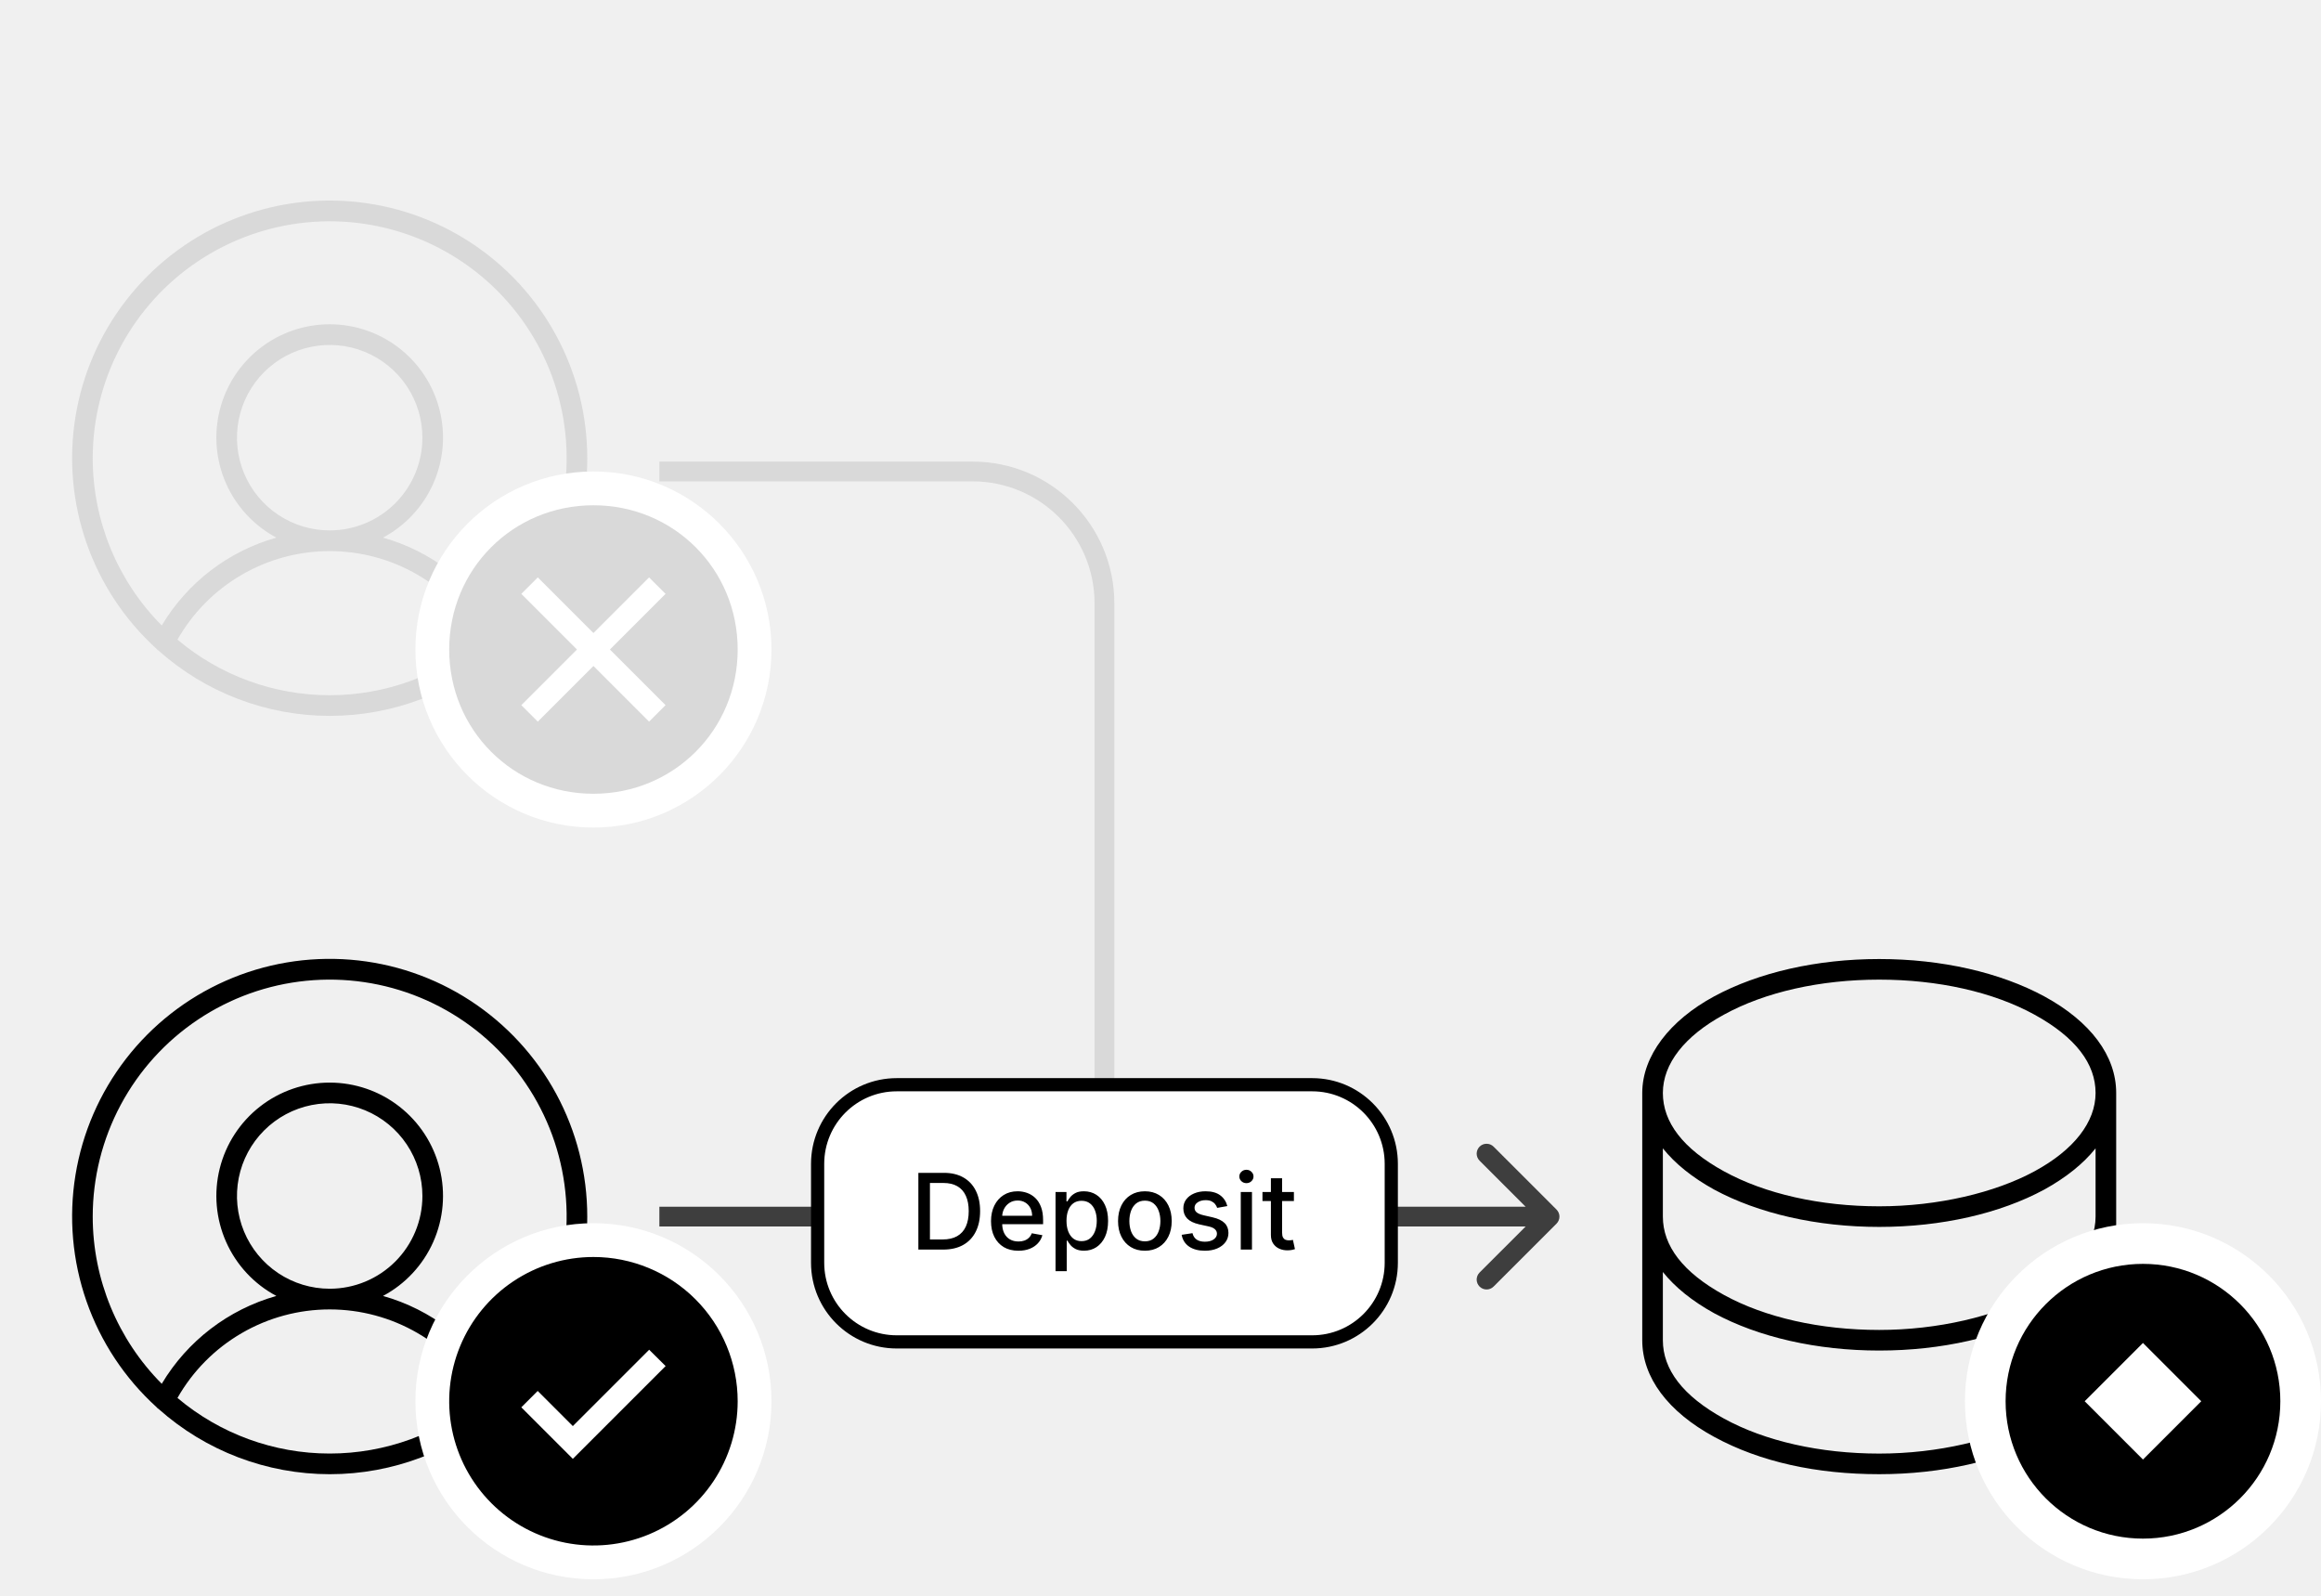
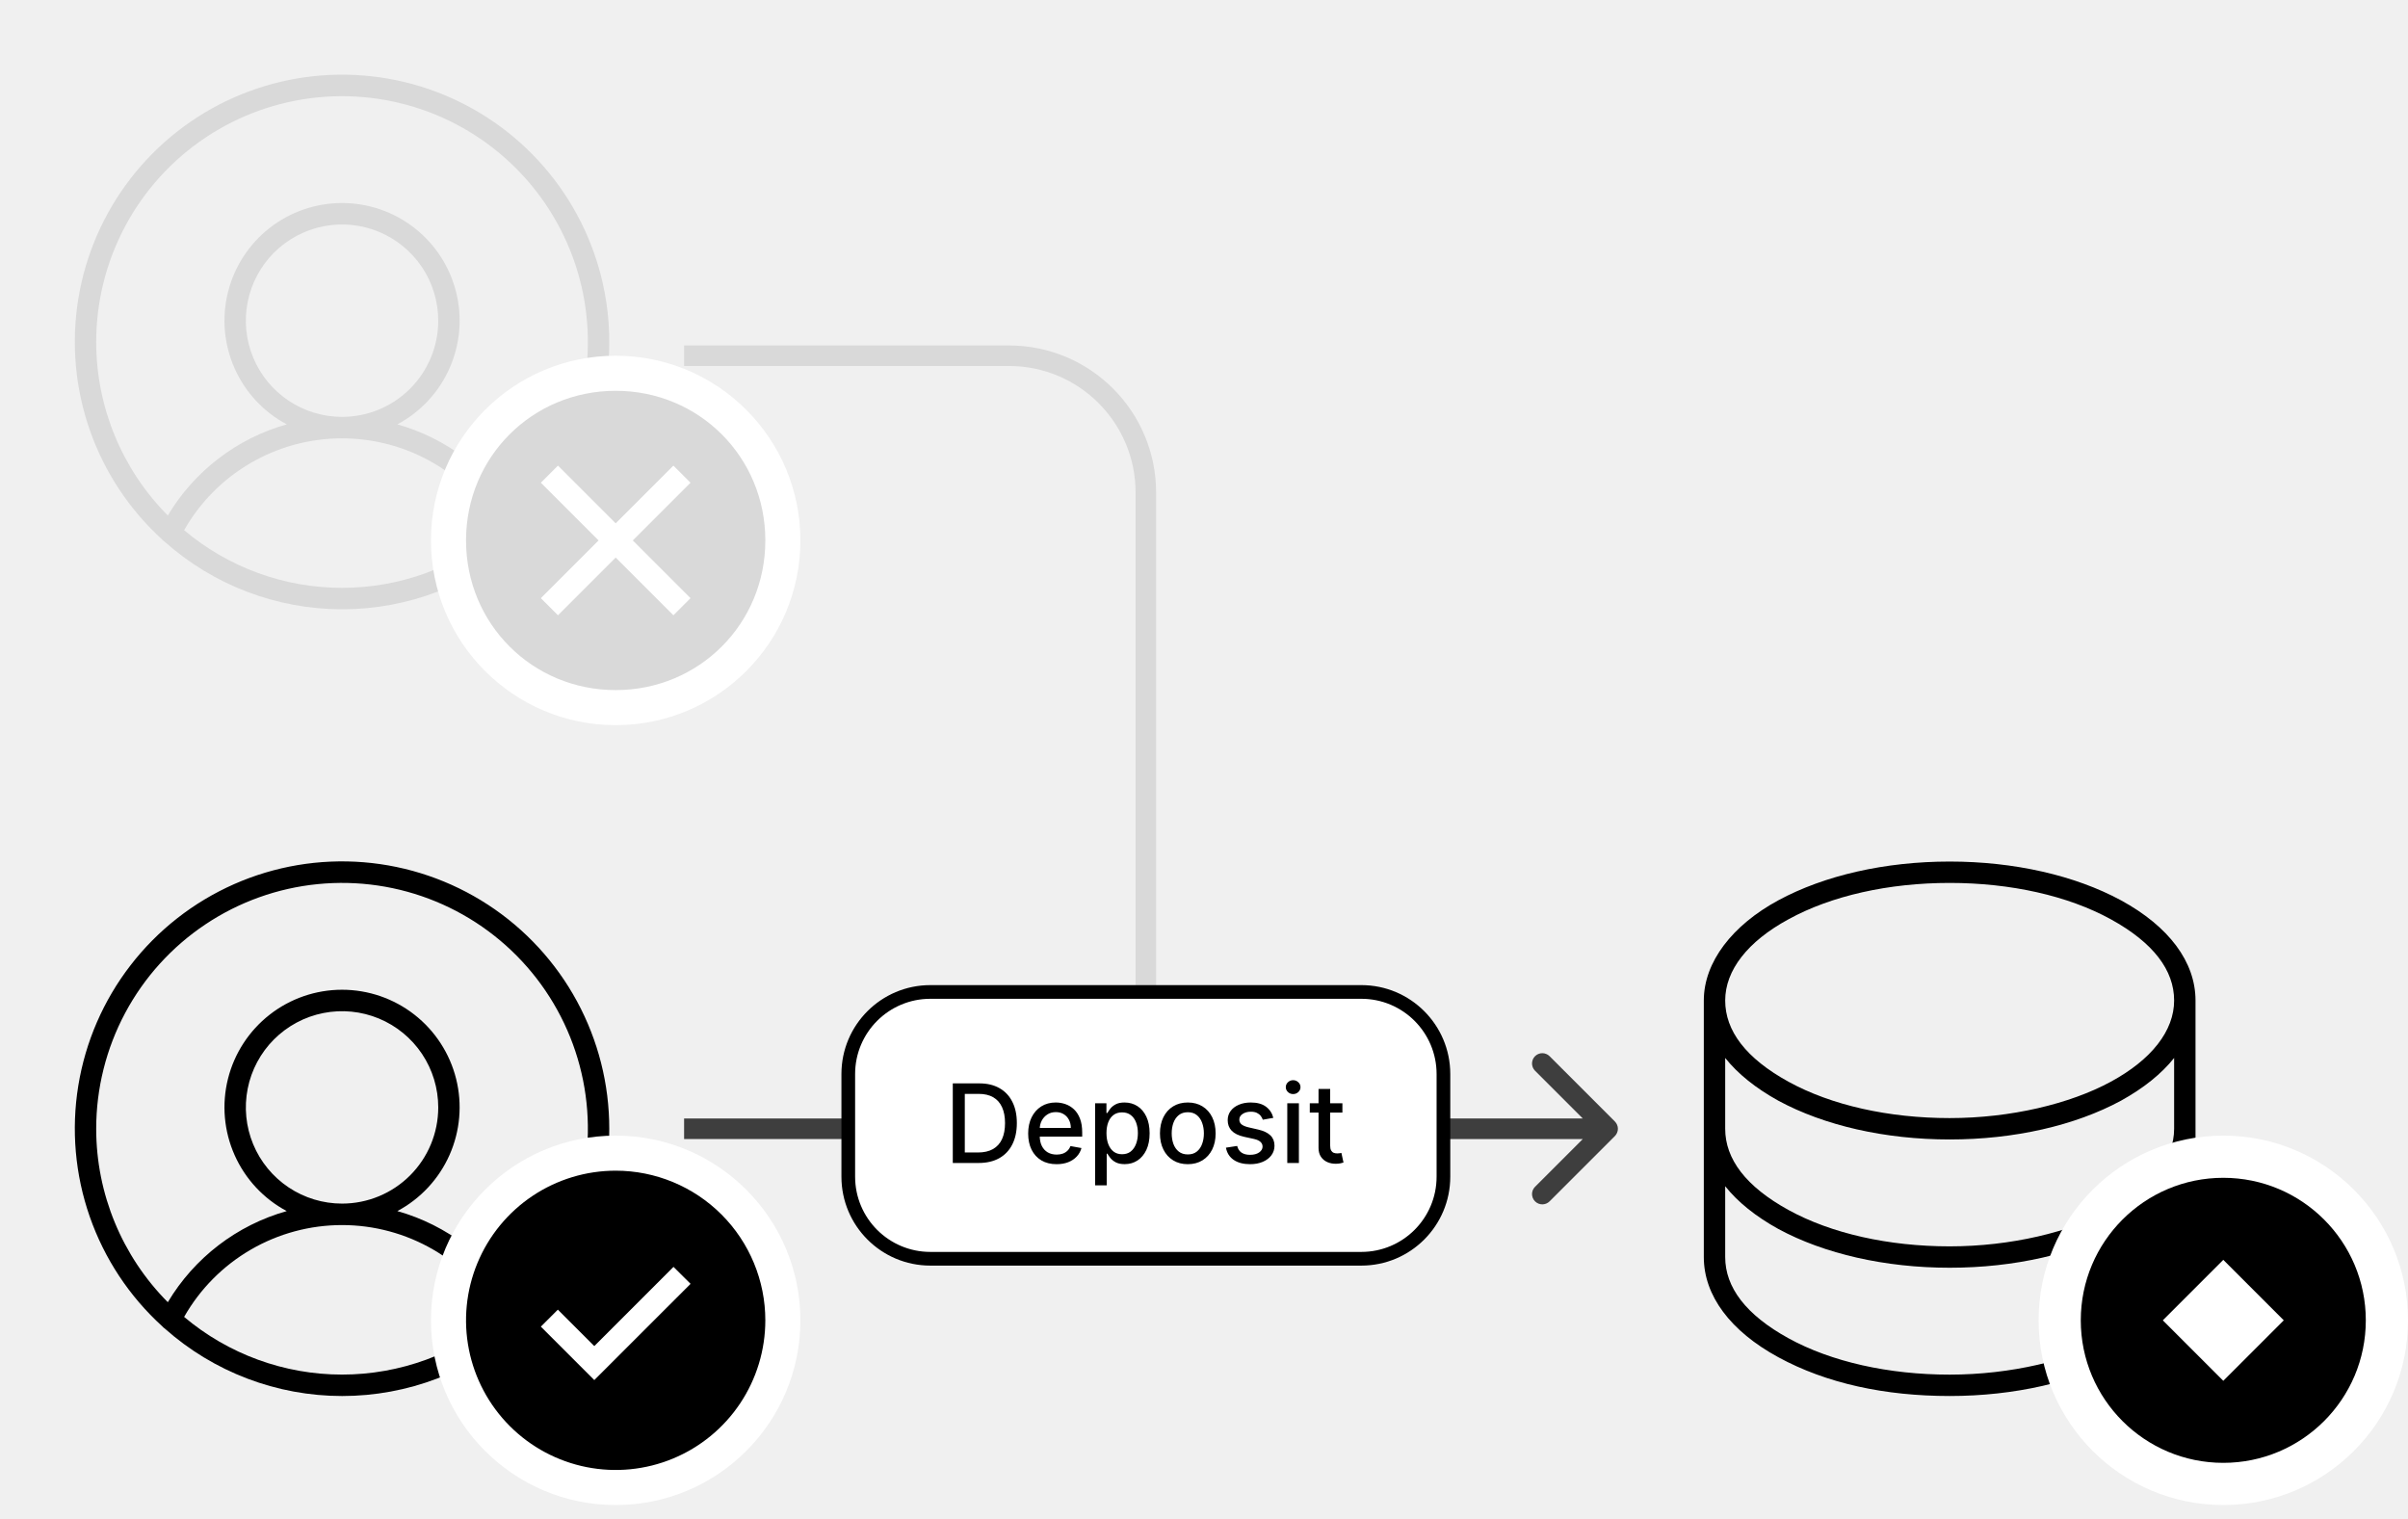
- <svg xmlns="http://www.w3.org/2000/svg" width="352" height="242" viewBox="0 0 352 242" fill="none">
-   <path d="M310.039 151.102C303.32 147.469 294.453 145.438 285 145.438C275.547 145.438 266.68 147.469 259.961 151.102C253.242 154.734 249.062 160.125 249.062 165.75V203.25C249.062 208.875 252.93 214.07 259.961 217.898C266.992 221.727 275.547 223.562 285 223.562C294.453 223.562 303.32 221.531 310.039 217.898C316.758 214.266 320.938 208.875 320.938 203.25V165.75C320.938 160.125 317.07 154.93 310.039 151.102ZM261.445 153.875C267.695 150.437 276.094 148.562 285 148.562C293.906 148.562 302.305 150.437 308.555 153.875C314.805 157.312 317.812 161.336 317.812 165.75C317.812 170.164 314.531 174.383 308.555 177.625C302.578 180.867 293.906 182.938 285 182.938C276.094 182.938 267.695 181.063 261.445 177.625C255.195 174.188 252.188 170.164 252.188 165.75C252.188 161.336 255.469 157.117 261.445 153.875ZM317.812 203.25C317.812 207.664 314.531 211.883 308.555 215.125C302.578 218.367 293.906 220.438 285 220.438C276.094 220.438 267.695 218.562 261.445 215.125C255.195 211.687 252.188 207.664 252.188 203.25V192.898C254.023 195.203 256.641 197.313 259.961 199.148C266.68 202.781 275.547 204.812 285 204.812C294.453 204.812 303.32 202.781 310.039 199.148C313.359 197.313 315.977 195.203 317.812 192.898V203.25ZM317.812 184.5C317.812 188.914 314.531 193.133 308.555 196.375C302.578 199.617 293.906 201.688 285 201.688C276.094 201.688 267.695 199.812 261.445 196.375C255.195 192.937 252.188 188.914 252.188 184.5V174.148C254.023 176.453 256.641 178.563 259.961 180.398C266.68 184.031 275.547 186.062 285 186.062C294.453 186.062 303.32 184.031 310.039 180.398C313.359 178.563 315.977 176.453 317.812 174.148V184.5Z" fill="black" />
-   <circle cx="325" cy="212.5" r="27" fill="white" />
-   <path d="M325 233.333C313.494 233.333 304.167 224.006 304.167 212.5C304.167 200.994 313.494 191.667 325 191.667C336.506 191.667 345.833 200.994 345.833 212.5C345.833 224.006 336.506 233.333 325 233.333ZM325 203.66L316.16 212.5L325 221.34L333.84 212.5L325 203.66Z" fill="black" />
-   <path d="M89.062 184.5C89.067 177.997 87.447 171.596 84.351 165.878C81.255 160.159 76.781 155.304 71.334 151.752C65.886 148.201 59.638 146.066 53.157 145.54C46.675 145.015 40.165 146.116 34.217 148.743C28.268 151.371 23.07 155.442 19.093 160.587C15.116 165.732 12.487 171.788 11.444 178.207C10.4 184.626 10.976 191.203 13.118 197.343C15.26 203.483 18.901 208.991 23.711 213.367C23.81 213.49 23.929 213.596 24.062 213.68C31.21 220.046 40.448 223.564 50.02 223.564C59.591 223.564 68.829 220.046 75.977 213.68L76.289 213.367C80.317 209.715 83.535 205.259 85.735 200.287C87.935 195.315 89.069 189.937 89.062 184.5V184.5ZM14.062 184.5C14.062 178.593 15.518 172.778 18.3 167.567C21.083 162.357 25.106 157.913 30.016 154.629C34.925 151.344 40.568 149.32 46.446 148.736C52.323 148.152 58.254 149.025 63.714 151.279C69.174 153.533 73.994 157.098 77.747 161.659C81.501 166.219 84.073 171.635 85.235 177.426C86.397 183.217 86.114 189.205 84.411 194.861C82.707 200.517 79.636 205.665 75.469 209.852C71.59 203.353 65.37 198.587 58.086 196.531C61.468 194.728 64.151 191.845 65.707 188.342C67.264 184.839 67.604 180.916 66.675 177.197C65.745 173.478 63.599 170.177 60.578 167.818C57.557 165.458 53.833 164.177 50 164.177C46.167 164.177 42.443 165.458 39.422 167.818C36.401 170.177 34.255 173.478 33.325 177.197C32.396 180.916 32.736 184.839 34.293 188.342C35.849 191.845 38.532 194.728 41.914 196.531C34.63 198.587 28.41 203.353 24.531 209.852C17.831 203.115 14.068 194.001 14.062 184.5V184.5ZM50 195.437C47.219 195.437 44.5 194.613 42.187 193.067C39.875 191.522 38.072 189.326 37.008 186.756C35.944 184.187 35.665 181.359 36.208 178.631C36.75 175.904 38.09 173.398 40.056 171.431C42.023 169.465 44.529 168.125 47.257 167.583C49.984 167.04 52.812 167.319 55.382 168.383C57.951 169.447 60.147 171.25 61.693 173.562C63.238 175.875 64.062 178.594 64.062 181.375C64.062 185.105 62.581 188.681 59.944 191.319C57.306 193.956 53.73 195.437 50 195.437V195.437ZM26.914 212C29.234 207.923 32.592 204.533 36.647 202.176C40.702 199.818 45.309 198.575 50 198.575C54.691 198.575 59.298 199.818 63.353 202.176C67.408 204.533 70.766 207.923 73.086 212C66.626 217.445 58.449 220.432 50 220.432C41.551 220.432 33.374 217.445 26.914 212V212Z" fill="black" />
-   <circle cx="90" cy="212.5" r="27" fill="white" />
-   <path d="M90 190.625C85.674 190.625 81.444 191.908 77.847 194.312C74.25 196.715 71.446 200.132 69.79 204.129C68.135 208.126 67.701 212.524 68.545 216.768C69.389 221.011 71.473 224.909 74.532 227.968C77.591 231.027 81.489 233.111 85.732 233.955C89.976 234.799 94.374 234.366 98.371 232.71C102.368 231.054 105.785 228.25 108.188 224.653C110.592 221.056 111.875 216.826 111.875 212.5C111.875 206.698 109.57 201.134 105.468 197.032C101.366 192.93 95.802 190.625 90 190.625ZM86.875 221.234L79.062 213.422L81.547 210.938L86.875 216.266L98.453 204.688L100.947 207.166L86.875 221.234Z" fill="black" />
-   <path d="M89.062 69.5C89.067 62.997 87.447 56.596 84.351 50.878C81.255 45.159 76.781 40.304 71.334 36.752C65.886 33.201 59.638 31.066 53.157 30.54C46.675 30.015 40.165 31.116 34.217 33.743C28.268 36.371 23.07 40.442 19.093 45.587C15.116 50.732 12.487 56.788 11.444 63.207C10.4 69.626 10.976 76.203 13.118 82.343C15.26 88.483 18.901 93.991 23.711 98.367C23.81 98.49 23.929 98.596 24.062 98.68C31.21 105.046 40.448 108.564 50.02 108.564C59.591 108.564 68.829 105.046 75.977 98.68L76.289 98.367C80.317 94.715 83.535 90.259 85.735 85.287C87.935 80.315 89.069 74.937 89.062 69.5V69.5ZM14.062 69.5C14.062 63.593 15.518 57.778 18.3 52.567C21.083 47.357 25.106 42.913 30.016 39.629C34.925 36.344 40.568 34.32 46.446 33.736C52.323 33.152 58.254 34.025 63.714 36.279C69.174 38.533 73.994 42.098 77.747 46.659C81.501 51.219 84.073 56.635 85.235 62.426C86.397 68.217 86.114 74.205 84.411 79.861C82.707 85.517 79.636 90.665 75.469 94.852C71.59 88.353 65.37 83.587 58.086 81.531C61.468 79.728 64.151 76.845 65.707 73.342C67.264 69.839 67.604 65.916 66.675 62.197C65.745 58.478 63.599 55.177 60.578 52.818C57.557 50.459 53.833 49.177 50 49.177C46.167 49.177 42.443 50.459 39.422 52.818C36.401 55.177 34.255 58.478 33.325 62.197C32.396 65.916 32.736 69.839 34.293 73.342C35.849 76.845 38.532 79.728 41.914 81.531C34.63 83.587 28.41 88.353 24.531 94.852C17.831 88.115 14.068 79.001 14.062 69.5V69.5ZM50 80.437C47.219 80.437 44.5 79.613 42.187 78.067C39.875 76.522 38.072 74.326 37.008 71.756C35.944 69.187 35.665 66.359 36.208 63.632C36.75 60.904 38.09 58.398 40.056 56.431C42.023 54.465 44.529 53.125 47.257 52.583C49.984 52.04 52.812 52.319 55.382 53.383C57.951 54.447 60.147 56.25 61.693 58.562C63.238 60.875 64.062 63.594 64.062 66.375C64.062 70.105 62.581 73.681 59.944 76.319C57.306 78.956 53.73 80.437 50 80.437V80.437ZM26.914 97C29.234 92.923 32.592 89.534 36.647 87.175C40.702 84.817 45.309 83.575 50 83.575C54.691 83.575 59.298 84.817 63.353 87.175C67.408 89.534 70.766 92.923 73.086 97C66.626 102.445 58.449 105.432 50 105.432C41.551 105.432 33.374 102.445 26.914 97V97Z" fill="#D9D9D9" />
-   <circle cx="90" cy="98.5" r="27" fill="white" />
-   <path d="M90 76.625C77.812 76.625 68.125 86.312 68.125 98.5C68.125 110.688 77.812 120.375 90 120.375C102.188 120.375 111.875 110.688 111.875 98.5C111.875 86.312 102.188 76.625 90 76.625ZM98.438 109.438L90 101L81.562 109.438L79.062 106.938L87.5 98.5L79.062 90.062L81.562 87.562L90 96L98.438 87.562L100.938 90.062L92.5 98.5L100.938 106.938L98.438 109.438Z" fill="#D9D9D9" />
-   <path d="M236.061 185.561C236.646 184.975 236.646 184.025 236.061 183.439L226.515 173.893C225.929 173.308 224.979 173.308 224.393 173.893C223.808 174.479 223.808 175.429 224.393 176.015L232.879 184.5L224.393 192.985C223.808 193.571 223.808 194.521 224.393 195.107C224.979 195.692 225.929 195.692 226.515 195.107L236.061 185.561ZM100 73H147.5V70H100V73ZM166 91.5V164.5H169V91.5H166ZM187.5 186H235V183H187.5V186ZM166 164.5C166 176.374 175.626 186 187.5 186V183C177.283 183 169 174.717 169 164.5H166ZM147.5 73C157.717 73 166 81.283 166 91.5H169C169 79.626 159.374 70 147.5 70V73Z" fill="#D9D9D9" />
-   <path d="M236.061 185.561C236.646 184.975 236.646 184.025 236.061 183.439L226.515 173.893C225.929 173.308 224.979 173.308 224.393 173.893C223.808 174.479 223.808 175.429 224.393 176.015L232.879 184.5L224.393 192.985C223.808 193.571 223.808 194.521 224.393 195.107C224.979 195.692 225.929 195.692 226.515 195.107L236.061 185.561ZM100 186H235V183H100V186Z" fill="#3E3E3E" />
-   <path d="M124 176.5C124 169.873 129.373 164.5 136 164.5H199C205.627 164.5 211 169.873 211 176.5V191.5C211 198.127 205.627 203.5 199 203.5H136C129.373 203.5 124 198.127 124 191.5V176.5Z" fill="white" />
-   <path d="M143.045 189.5H139.278V177.864H143.165C144.305 177.864 145.284 178.097 146.102 178.562C146.92 179.025 147.547 179.689 147.983 180.557C148.422 181.42 148.642 182.456 148.642 183.665C148.642 184.877 148.42 185.919 147.977 186.79C147.538 187.661 146.902 188.331 146.068 188.801C145.235 189.267 144.227 189.5 143.045 189.5ZM141.034 187.966H142.949C143.835 187.966 144.572 187.799 145.159 187.466C145.746 187.129 146.186 186.642 146.477 186.006C146.769 185.366 146.915 184.585 146.915 183.665C146.915 182.752 146.769 181.977 146.477 181.341C146.189 180.705 145.759 180.222 145.188 179.892C144.616 179.562 143.905 179.398 143.057 179.398H141.034V187.966ZM154.45 189.676C153.59 189.676 152.85 189.492 152.229 189.125C151.611 188.754 151.134 188.233 150.797 187.562C150.464 186.888 150.297 186.098 150.297 185.193C150.297 184.299 150.464 183.511 150.797 182.83C151.134 182.148 151.604 181.616 152.206 181.233C152.812 180.85 153.52 180.659 154.331 180.659C154.823 180.659 155.301 180.741 155.763 180.903C156.225 181.066 156.64 181.322 157.007 181.67C157.375 182.019 157.664 182.472 157.876 183.028C158.089 183.581 158.195 184.254 158.195 185.045V185.648H151.257V184.375H156.53C156.53 183.928 156.439 183.532 156.257 183.188C156.075 182.839 155.82 182.564 155.49 182.364C155.164 182.163 154.782 182.062 154.342 182.062C153.865 182.062 153.448 182.18 153.092 182.415C152.74 182.646 152.467 182.949 152.274 183.324C152.085 183.695 151.99 184.098 151.99 184.534V185.528C151.99 186.112 152.092 186.608 152.297 187.017C152.505 187.426 152.795 187.739 153.166 187.955C153.537 188.167 153.971 188.273 154.467 188.273C154.789 188.273 155.083 188.227 155.348 188.136C155.613 188.042 155.842 187.902 156.036 187.716C156.229 187.53 156.376 187.301 156.479 187.028L158.087 187.318C157.958 187.792 157.727 188.206 157.393 188.562C157.064 188.915 156.649 189.189 156.149 189.386C155.653 189.58 155.087 189.676 154.45 189.676ZM160.08 192.773V180.773H161.739V182.188H161.881C161.979 182.006 162.121 181.795 162.307 181.557C162.492 181.318 162.75 181.11 163.08 180.932C163.409 180.75 163.845 180.659 164.386 180.659C165.091 180.659 165.72 180.837 166.273 181.193C166.826 181.549 167.259 182.062 167.574 182.733C167.892 183.403 168.051 184.21 168.051 185.153C168.051 186.097 167.894 186.905 167.58 187.58C167.265 188.25 166.833 188.767 166.284 189.131C165.735 189.491 165.108 189.67 164.403 189.67C163.873 189.67 163.439 189.581 163.102 189.403C162.769 189.225 162.508 189.017 162.318 188.778C162.129 188.54 161.983 188.328 161.881 188.142H161.778V192.773H160.08ZM161.744 185.136C161.744 185.75 161.833 186.288 162.011 186.75C162.189 187.212 162.447 187.574 162.784 187.835C163.121 188.093 163.534 188.222 164.023 188.222C164.53 188.222 164.955 188.087 165.295 187.818C165.636 187.545 165.894 187.176 166.068 186.71C166.246 186.244 166.335 185.72 166.335 185.136C166.335 184.561 166.248 184.044 166.074 183.585C165.903 183.127 165.646 182.765 165.301 182.5C164.96 182.235 164.534 182.102 164.023 182.102C163.53 182.102 163.114 182.229 162.773 182.483C162.436 182.737 162.18 183.091 162.006 183.545C161.831 184 161.744 184.53 161.744 185.136ZM173.631 189.676C172.813 189.676 172.098 189.489 171.489 189.114C170.879 188.739 170.405 188.214 170.068 187.54C169.731 186.866 169.562 186.078 169.562 185.176C169.562 184.271 169.731 183.479 170.068 182.801C170.405 182.123 170.879 181.597 171.489 181.222C172.098 180.847 172.813 180.659 173.631 180.659C174.449 180.659 175.163 180.847 175.773 181.222C176.383 181.597 176.856 182.123 177.193 182.801C177.53 183.479 177.699 184.271 177.699 185.176C177.699 186.078 177.53 186.866 177.193 187.54C176.856 188.214 176.383 188.739 175.773 189.114C175.163 189.489 174.449 189.676 173.631 189.676ZM173.636 188.25C174.167 188.25 174.606 188.11 174.955 187.83C175.303 187.549 175.561 187.176 175.727 186.71C175.898 186.244 175.983 185.731 175.983 185.17C175.983 184.614 175.898 184.102 175.727 183.636C175.561 183.167 175.303 182.79 174.955 182.506C174.606 182.222 174.167 182.08 173.636 182.08C173.102 182.08 172.659 182.222 172.307 182.506C171.958 182.79 171.699 183.167 171.528 183.636C171.362 184.102 171.278 184.614 171.278 185.17C171.278 185.731 171.362 186.244 171.528 186.71C171.699 187.176 171.958 187.549 172.307 187.83C172.659 188.11 173.102 188.25 173.636 188.25ZM186.135 182.903L184.595 183.176C184.531 182.979 184.429 182.792 184.288 182.614C184.152 182.436 183.966 182.29 183.732 182.176C183.497 182.062 183.203 182.006 182.851 182.006C182.37 182.006 181.968 182.114 181.646 182.33C181.324 182.542 181.163 182.816 181.163 183.153C181.163 183.445 181.271 183.68 181.487 183.858C181.703 184.036 182.052 184.182 182.533 184.295L183.919 184.614C184.722 184.799 185.321 185.085 185.714 185.472C186.108 185.858 186.305 186.36 186.305 186.977C186.305 187.5 186.154 187.966 185.851 188.375C185.552 188.78 185.133 189.098 184.595 189.33C184.061 189.561 183.442 189.676 182.737 189.676C181.76 189.676 180.963 189.468 180.345 189.051C179.728 188.631 179.349 188.034 179.209 187.261L180.851 187.011C180.953 187.439 181.163 187.763 181.482 187.983C181.8 188.199 182.214 188.307 182.726 188.307C183.283 188.307 183.728 188.191 184.061 187.96C184.394 187.725 184.561 187.439 184.561 187.102C184.561 186.83 184.459 186.6 184.254 186.415C184.054 186.229 183.745 186.089 183.328 185.994L181.851 185.67C181.036 185.485 180.434 185.189 180.044 184.784C179.658 184.379 179.464 183.866 179.464 183.244C179.464 182.729 179.608 182.278 179.896 181.892C180.184 181.506 180.582 181.205 181.089 180.989C181.597 180.769 182.179 180.659 182.834 180.659C183.777 180.659 184.519 180.864 185.061 181.273C185.603 181.678 185.961 182.222 186.135 182.903ZM188.173 189.5V180.773H189.872V189.5H188.173ZM189.031 179.426C188.736 179.426 188.482 179.328 188.27 179.131C188.062 178.93 187.957 178.691 187.957 178.415C187.957 178.134 188.062 177.896 188.27 177.699C188.482 177.498 188.736 177.398 189.031 177.398C189.327 177.398 189.579 177.498 189.787 177.699C189.999 177.896 190.105 178.134 190.105 178.415C190.105 178.691 189.999 178.93 189.787 179.131C189.579 179.328 189.327 179.426 189.031 179.426ZM196.232 180.773V182.136H191.464V180.773H196.232ZM192.743 178.682H194.442V186.938C194.442 187.267 194.491 187.515 194.589 187.682C194.688 187.845 194.815 187.956 194.97 188.017C195.129 188.074 195.302 188.102 195.487 188.102C195.624 188.102 195.743 188.093 195.845 188.074C195.947 188.055 196.027 188.04 196.084 188.028L196.391 189.432C196.292 189.47 196.152 189.508 195.97 189.545C195.788 189.587 195.561 189.61 195.288 189.614C194.841 189.621 194.425 189.542 194.038 189.375C193.652 189.208 193.339 188.951 193.101 188.602C192.862 188.254 192.743 187.816 192.743 187.29V178.682Z" fill="black" />
-   <path d="M136 165.5H199V163.5H136V165.5ZM210 176.5V191.5H212V176.5H210ZM199 202.5H136V204.5H199V202.5ZM125 191.5V176.5H123V191.5H125ZM136 202.5C129.925 202.5 125 197.575 125 191.5H123C123 198.68 128.82 204.5 136 204.5V202.5ZM210 191.5C210 197.575 205.075 202.5 199 202.5V204.5C206.18 204.5 212 198.68 212 191.5H210ZM199 165.5C205.075 165.5 210 170.425 210 176.5H212C212 169.32 206.18 163.5 199 163.5V165.5ZM136 163.5C128.82 163.5 123 169.32 123 176.5H125C125 170.425 129.925 165.5 136 165.5V163.5Z" fill="black" />
+ <svg xmlns="http://www.w3.org/2000/svg" width="352" height="222" viewBox="0 0 352 222" fill="none">
+   <path d="M310.039 131.602C303.32 127.969 294.453 125.938 285 125.938C275.547 125.938 266.68 127.969 259.961 131.602C253.242 135.234 249.062 140.625 249.062 146.25V183.75C249.062 189.375 252.93 194.57 259.961 198.398C266.992 202.227 275.547 204.062 285 204.062C294.453 204.062 303.32 202.031 310.039 198.398C316.758 194.766 320.938 189.375 320.938 183.75V146.25C320.938 140.625 317.07 135.43 310.039 131.602ZM261.445 134.375C267.695 130.937 276.094 129.062 285 129.062C293.906 129.062 302.305 130.937 308.555 134.375C314.805 137.812 317.812 141.836 317.812 146.25C317.812 150.664 314.531 154.883 308.555 158.125C302.578 161.367 293.906 163.438 285 163.438C276.094 163.438 267.695 161.563 261.445 158.125C255.195 154.688 252.188 150.664 252.188 146.25C252.188 141.836 255.469 137.617 261.445 134.375ZM317.812 183.75C317.812 188.164 314.531 192.383 308.555 195.625C302.578 198.867 293.906 200.938 285 200.938C276.094 200.938 267.695 199.062 261.445 195.625C255.195 192.187 252.188 188.164 252.188 183.75V173.398C254.023 175.703 256.641 177.813 259.961 179.648C266.68 183.281 275.547 185.312 285 185.312C294.453 185.312 303.32 183.281 310.039 179.648C313.359 177.813 315.977 175.703 317.812 173.398V183.75ZM317.812 165C317.812 169.414 314.531 173.633 308.555 176.875C302.578 180.117 293.906 182.188 285 182.188C276.094 182.188 267.695 180.312 261.445 176.875C255.195 173.437 252.188 169.414 252.188 165V154.648C254.023 156.953 256.641 159.063 259.961 160.898C266.68 164.531 275.547 166.562 285 166.562C294.453 166.562 303.32 164.531 310.039 160.898C313.359 159.063 315.977 156.953 317.812 154.648V165Z" fill="black" />
+   <circle cx="325" cy="193" r="27" fill="white" />
+   <path d="M325 213.833C313.494 213.833 304.167 204.506 304.167 193C304.167 181.494 313.494 172.167 325 172.167C336.506 172.167 345.833 181.494 345.833 193C345.833 204.506 336.506 213.833 325 213.833ZM325 184.16L316.16 193L325 201.84L333.84 193L325 184.16Z" fill="black" />
+   <path d="M89.062 165C89.067 158.497 87.447 152.096 84.351 146.378C81.255 140.659 76.781 135.804 71.334 132.252C65.886 128.701 59.638 126.566 53.157 126.04C46.675 125.515 40.165 126.616 34.217 129.243C28.268 131.871 23.07 135.942 19.093 141.087C15.116 146.232 12.487 152.288 11.444 158.707C10.4 165.126 10.976 171.703 13.118 177.843C15.26 183.983 18.901 189.491 23.711 193.867C23.81 193.99 23.929 194.096 24.062 194.18C31.21 200.546 40.448 204.064 50.02 204.064C59.591 204.064 68.829 200.546 75.977 194.18L76.289 193.867C80.317 190.215 83.535 185.759 85.735 180.787C87.935 175.815 89.069 170.437 89.062 165V165ZM14.062 165C14.062 159.093 15.518 153.278 18.3 148.067C21.083 142.857 25.106 138.413 30.016 135.129C34.925 131.844 40.568 129.82 46.446 129.236C52.323 128.652 58.254 129.525 63.714 131.779C69.174 134.033 73.994 137.598 77.747 142.159C81.501 146.719 84.073 152.135 85.235 157.926C86.397 163.717 86.114 169.705 84.411 175.361C82.707 181.017 79.636 186.165 75.469 190.352C71.59 183.853 65.37 179.087 58.086 177.031C61.468 175.228 64.151 172.345 65.707 168.842C67.264 165.339 67.604 161.416 66.675 157.697C65.745 153.978 63.599 150.677 60.578 148.318C57.557 145.958 53.833 144.677 50 144.677C46.167 144.677 42.443 145.958 39.422 148.318C36.401 150.677 34.255 153.978 33.325 157.697C32.396 161.416 32.736 165.339 34.293 168.842C35.849 172.345 38.532 175.228 41.914 177.031C34.63 179.087 28.41 183.853 24.531 190.352C17.831 183.615 14.068 174.501 14.062 165V165ZM50 175.937C47.219 175.937 44.5 175.113 42.187 173.567C39.875 172.022 38.072 169.826 37.008 167.256C35.944 164.687 35.665 161.859 36.208 159.131C36.75 156.404 38.09 153.898 40.056 151.931C42.023 149.965 44.529 148.625 47.257 148.083C49.984 147.54 52.812 147.819 55.382 148.883C57.951 149.947 60.147 151.75 61.693 154.062C63.238 156.375 64.062 159.094 64.062 161.875C64.062 165.605 62.581 169.181 59.944 171.819C57.306 174.456 53.73 175.937 50 175.937V175.937ZM26.914 192.5C29.234 188.423 32.592 185.033 36.647 182.676C40.702 180.318 45.309 179.075 50 179.075C54.691 179.075 59.298 180.318 63.353 182.676C67.408 185.033 70.766 188.423 73.086 192.5C66.626 197.945 58.449 200.932 50 200.932C41.551 200.932 33.374 197.945 26.914 192.5V192.5Z" fill="black" />
+   <circle cx="90" cy="193" r="27" fill="white" />
+   <path d="M90 171.125C85.674 171.125 81.444 172.408 77.847 174.812C74.25 177.215 71.446 180.632 69.79 184.629C68.135 188.626 67.701 193.024 68.545 197.268C69.389 201.511 71.473 205.409 74.532 208.468C77.591 211.527 81.489 213.611 85.732 214.455C89.976 215.299 94.374 214.866 98.371 213.21C102.368 211.554 105.785 208.75 108.188 205.153C110.592 201.556 111.875 197.326 111.875 193C111.875 187.198 109.57 181.634 105.468 177.532C101.366 173.43 95.802 171.125 90 171.125ZM86.875 201.734L79.062 193.922L81.547 191.438L86.875 196.766L98.453 185.188L100.947 187.666L86.875 201.734Z" fill="black" />
+   <path d="M89.062 50C89.067 43.497 87.447 37.096 84.351 31.378C81.255 25.659 76.781 20.804 71.334 17.252C65.886 13.701 59.638 11.566 53.157 11.04C46.675 10.515 40.165 11.616 34.217 14.243C28.268 16.871 23.07 20.942 19.093 26.087C15.116 31.232 12.487 37.288 11.444 43.707C10.4 50.126 10.976 56.703 13.118 62.843C15.26 68.983 18.901 74.491 23.711 78.867C23.81 78.99 23.929 79.096 24.062 79.18C31.21 85.546 40.448 89.064 50.02 89.064C59.591 89.064 68.829 85.546 75.977 79.18L76.289 78.867C80.317 75.215 83.535 70.759 85.735 65.787C87.935 60.815 89.069 55.437 89.062 50V50ZM14.062 50C14.062 44.093 15.518 38.278 18.3 33.068C21.083 27.857 25.106 23.413 30.016 20.129C34.925 16.844 40.568 14.82 46.446 14.236C52.323 13.652 58.254 14.525 63.714 16.779C69.174 19.033 73.994 22.598 77.747 27.159C81.501 31.719 84.073 37.135 85.235 42.926C86.397 48.717 86.114 54.706 84.411 60.361C82.707 66.017 79.636 71.165 75.469 75.352C71.59 68.853 65.37 64.087 58.086 62.031C61.468 60.228 64.151 57.346 65.707 53.842C67.264 50.339 67.604 46.416 66.675 42.697C65.745 38.978 63.599 35.677 60.578 33.318C57.557 30.959 53.833 29.677 50 29.677C46.167 29.677 42.443 30.959 39.422 33.318C36.401 35.677 34.255 38.978 33.325 42.697C32.396 46.416 32.736 50.339 34.293 53.842C35.849 57.346 38.532 60.228 41.914 62.031C34.63 64.087 28.41 68.853 24.531 75.352C17.831 68.615 14.068 59.501 14.062 50V50ZM50 60.938C47.219 60.938 44.5 60.113 42.187 58.568C39.875 57.022 38.072 54.826 37.008 52.257C35.944 49.687 35.665 46.859 36.208 44.132C36.75 41.404 38.09 38.898 40.056 36.931C42.023 34.965 44.529 33.625 47.257 33.083C49.984 32.54 52.812 32.819 55.382 33.883C57.951 34.947 60.147 36.75 61.693 39.062C63.238 41.375 64.062 44.094 64.062 46.875C64.062 50.605 62.581 54.181 59.944 56.819C57.306 59.456 53.73 60.938 50 60.938V60.938ZM26.914 77.5C29.234 73.423 32.592 70.034 36.647 67.676C40.702 65.318 45.309 64.076 50 64.076C54.691 64.076 59.298 65.318 63.353 67.676C67.408 70.034 70.766 73.423 73.086 77.5C66.626 82.945 58.449 85.932 50 85.932C41.551 85.932 33.374 82.945 26.914 77.5V77.5Z" fill="#D9D9D9" />
+   <circle cx="90" cy="79" r="27" fill="white" />
+   <path d="M90 57.125C77.812 57.125 68.125 66.812 68.125 79C68.125 91.188 77.812 100.875 90 100.875C102.188 100.875 111.875 91.188 111.875 79C111.875 66.812 102.188 57.125 90 57.125ZM98.438 89.938L90 81.5L81.562 89.938L79.062 87.438L87.5 79L79.062 70.562L81.562 68.062L90 76.5L98.438 68.062L100.938 70.562L92.5 79L100.938 87.438L98.438 89.938Z" fill="#D9D9D9" />
+   <path d="M236.061 166.061C236.646 165.475 236.646 164.525 236.061 163.939L226.515 154.393C225.929 153.808 224.979 153.808 224.393 154.393C223.808 154.979 223.808 155.929 224.393 156.515L232.879 165L224.393 173.485C223.808 174.071 223.808 175.021 224.393 175.607C224.979 176.192 225.929 176.192 226.515 175.607L236.061 166.061ZM100 53.5H147.5V50.5H100V53.5ZM166 72V145H169V72H166ZM187.5 166.5H235V163.5H187.5V166.5ZM166 145C166 156.874 175.626 166.5 187.5 166.5V163.5C177.283 163.5 169 155.217 169 145H166ZM147.5 53.5C157.717 53.5 166 61.783 166 72H169C169 60.126 159.374 50.5 147.5 50.5V53.5Z" fill="#D9D9D9" />
+   <path d="M236.061 166.061C236.646 165.475 236.646 164.525 236.061 163.939L226.515 154.393C225.929 153.808 224.979 153.808 224.393 154.393C223.808 154.979 223.808 155.929 224.393 156.515L232.879 165L224.393 173.485C223.808 174.071 223.808 175.021 224.393 175.607C224.979 176.192 225.929 176.192 226.515 175.607L236.061 166.061ZM100 166.5H235V163.5H100V166.5Z" fill="#3E3E3E" />
+   <path d="M124 157C124 150.373 129.373 145 136 145H199C205.627 145 211 150.373 211 157V172C211 178.627 205.627 184 199 184H136C129.373 184 124 178.627 124 172V157Z" fill="white" />
+   <path d="M143.045 170H139.278V158.364H143.165C144.305 158.364 145.284 158.597 146.102 159.062C146.92 159.525 147.547 160.189 147.983 161.057C148.422 161.92 148.642 162.956 148.642 164.165C148.642 165.377 148.42 166.419 147.977 167.29C147.538 168.161 146.902 168.831 146.068 169.301C145.235 169.767 144.227 170 143.045 170ZM141.034 168.466H142.949C143.835 168.466 144.572 168.299 145.159 167.966C145.746 167.629 146.186 167.142 146.477 166.506C146.769 165.866 146.915 165.085 146.915 164.165C146.915 163.252 146.769 162.477 146.477 161.841C146.189 161.205 145.759 160.722 145.188 160.392C144.616 160.062 143.905 159.898 143.057 159.898H141.034V168.466ZM154.45 170.176C153.59 170.176 152.85 169.992 152.229 169.625C151.611 169.254 151.134 168.733 150.797 168.062C150.464 167.388 150.297 166.598 150.297 165.693C150.297 164.799 150.464 164.011 150.797 163.33C151.134 162.648 151.604 162.116 152.206 161.733C152.812 161.35 153.52 161.159 154.331 161.159C154.823 161.159 155.301 161.241 155.763 161.403C156.225 161.566 156.64 161.822 157.007 162.17C157.375 162.519 157.664 162.972 157.876 163.528C158.089 164.081 158.195 164.754 158.195 165.545V166.148H151.257V164.875H156.53C156.53 164.428 156.439 164.032 156.257 163.688C156.075 163.339 155.82 163.064 155.49 162.864C155.164 162.663 154.782 162.562 154.342 162.562C153.865 162.562 153.448 162.68 153.092 162.915C152.74 163.146 152.467 163.449 152.274 163.824C152.085 164.195 151.99 164.598 151.99 165.034V166.028C151.99 166.612 152.092 167.108 152.297 167.517C152.505 167.926 152.795 168.239 153.166 168.455C153.537 168.667 153.971 168.773 154.467 168.773C154.789 168.773 155.083 168.727 155.348 168.636C155.613 168.542 155.842 168.402 156.036 168.216C156.229 168.03 156.376 167.801 156.479 167.528L158.087 167.818C157.958 168.292 157.727 168.706 157.393 169.062C157.064 169.415 156.649 169.689 156.149 169.886C155.653 170.08 155.087 170.176 154.45 170.176ZM160.08 173.273V161.273H161.739V162.688H161.881C161.979 162.506 162.121 162.295 162.307 162.057C162.492 161.818 162.75 161.61 163.08 161.432C163.409 161.25 163.845 161.159 164.386 161.159C165.091 161.159 165.72 161.337 166.273 161.693C166.826 162.049 167.259 162.562 167.574 163.233C167.892 163.903 168.051 164.71 168.051 165.653C168.051 166.597 167.894 167.405 167.58 168.08C167.265 168.75 166.833 169.267 166.284 169.631C165.735 169.991 165.108 170.17 164.403 170.17C163.873 170.17 163.439 170.081 163.102 169.903C162.769 169.725 162.508 169.517 162.318 169.278C162.129 169.04 161.983 168.828 161.881 168.642H161.778V173.273H160.08ZM161.744 165.636C161.744 166.25 161.833 166.788 162.011 167.25C162.189 167.712 162.447 168.074 162.784 168.335C163.121 168.593 163.534 168.722 164.023 168.722C164.53 168.722 164.955 168.587 165.295 168.318C165.636 168.045 165.894 167.676 166.068 167.21C166.246 166.744 166.335 166.22 166.335 165.636C166.335 165.061 166.248 164.544 166.074 164.085C165.903 163.627 165.646 163.265 165.301 163C164.96 162.735 164.534 162.602 164.023 162.602C163.53 162.602 163.114 162.729 162.773 162.983C162.436 163.237 162.18 163.591 162.006 164.045C161.831 164.5 161.744 165.03 161.744 165.636ZM173.631 170.176C172.813 170.176 172.098 169.989 171.489 169.614C170.879 169.239 170.405 168.714 170.068 168.04C169.731 167.366 169.562 166.578 169.562 165.676C169.562 164.771 169.731 163.979 170.068 163.301C170.405 162.623 170.879 162.097 171.489 161.722C172.098 161.347 172.813 161.159 173.631 161.159C174.449 161.159 175.163 161.347 175.773 161.722C176.383 162.097 176.856 162.623 177.193 163.301C177.53 163.979 177.699 164.771 177.699 165.676C177.699 166.578 177.53 167.366 177.193 168.04C176.856 168.714 176.383 169.239 175.773 169.614C175.163 169.989 174.449 170.176 173.631 170.176ZM173.636 168.75C174.167 168.75 174.606 168.61 174.955 168.33C175.303 168.049 175.561 167.676 175.727 167.21C175.898 166.744 175.983 166.231 175.983 165.67C175.983 165.114 175.898 164.602 175.727 164.136C175.561 163.667 175.303 163.29 174.955 163.006C174.606 162.722 174.167 162.58 173.636 162.58C173.102 162.58 172.659 162.722 172.307 163.006C171.958 163.29 171.699 163.667 171.528 164.136C171.362 164.602 171.278 165.114 171.278 165.67C171.278 166.231 171.362 166.744 171.528 167.21C171.699 167.676 171.958 168.049 172.307 168.33C172.659 168.61 173.102 168.75 173.636 168.75ZM186.135 163.403L184.595 163.676C184.531 163.479 184.429 163.292 184.288 163.114C184.152 162.936 183.966 162.79 183.732 162.676C183.497 162.562 183.203 162.506 182.851 162.506C182.37 162.506 181.968 162.614 181.646 162.83C181.324 163.042 181.163 163.316 181.163 163.653C181.163 163.945 181.271 164.18 181.487 164.358C181.703 164.536 182.052 164.682 182.533 164.795L183.919 165.114C184.722 165.299 185.321 165.585 185.714 165.972C186.108 166.358 186.305 166.86 186.305 167.477C186.305 168 186.154 168.466 185.851 168.875C185.552 169.28 185.133 169.598 184.595 169.83C184.061 170.061 183.442 170.176 182.737 170.176C181.76 170.176 180.963 169.968 180.345 169.551C179.728 169.131 179.349 168.534 179.209 167.761L180.851 167.511C180.953 167.939 181.163 168.263 181.482 168.483C181.8 168.699 182.214 168.807 182.726 168.807C183.283 168.807 183.728 168.691 184.061 168.46C184.394 168.225 184.561 167.939 184.561 167.602C184.561 167.33 184.459 167.1 184.254 166.915C184.054 166.729 183.745 166.589 183.328 166.494L181.851 166.17C181.036 165.985 180.434 165.689 180.044 165.284C179.658 164.879 179.464 164.366 179.464 163.744C179.464 163.229 179.608 162.778 179.896 162.392C180.184 162.006 180.582 161.705 181.089 161.489C181.597 161.269 182.179 161.159 182.834 161.159C183.777 161.159 184.519 161.364 185.061 161.773C185.603 162.178 185.961 162.722 186.135 163.403ZM188.173 170V161.273H189.872V170H188.173ZM189.031 159.926C188.736 159.926 188.482 159.828 188.27 159.631C188.062 159.43 187.957 159.191 187.957 158.915C187.957 158.634 188.062 158.396 188.27 158.199C188.482 157.998 188.736 157.898 189.031 157.898C189.327 157.898 189.579 157.998 189.787 158.199C189.999 158.396 190.105 158.634 190.105 158.915C190.105 159.191 189.999 159.43 189.787 159.631C189.579 159.828 189.327 159.926 189.031 159.926ZM196.232 161.273V162.636H191.464V161.273H196.232ZM192.743 159.182H194.442V167.438C194.442 167.767 194.491 168.015 194.589 168.182C194.688 168.345 194.815 168.456 194.97 168.517C195.129 168.574 195.302 168.602 195.487 168.602C195.624 168.602 195.743 168.593 195.845 168.574C195.947 168.555 196.027 168.54 196.084 168.528L196.391 169.932C196.292 169.97 196.152 170.008 195.97 170.045C195.788 170.087 195.561 170.11 195.288 170.114C194.841 170.121 194.425 170.042 194.038 169.875C193.652 169.708 193.339 169.451 193.101 169.102C192.862 168.754 192.743 168.316 192.743 167.79V159.182Z" fill="black" />
+   <path d="M136 146H199V144H136V146ZM210 157V172H212V157H210ZM199 183H136V185H199V183ZM125 172V157H123V172H125ZM136 183C129.925 183 125 178.075 125 172H123C123 179.18 128.82 185 136 185V183ZM210 172C210 178.075 205.075 183 199 183V185C206.18 185 212 179.18 212 172H210ZM199 146C205.075 146 210 150.925 210 157H212C212 149.82 206.18 144 199 144V146ZM136 144C128.82 144 123 149.82 123 157H125C125 150.925 129.925 146 136 146V144Z" fill="black" />
</svg>
